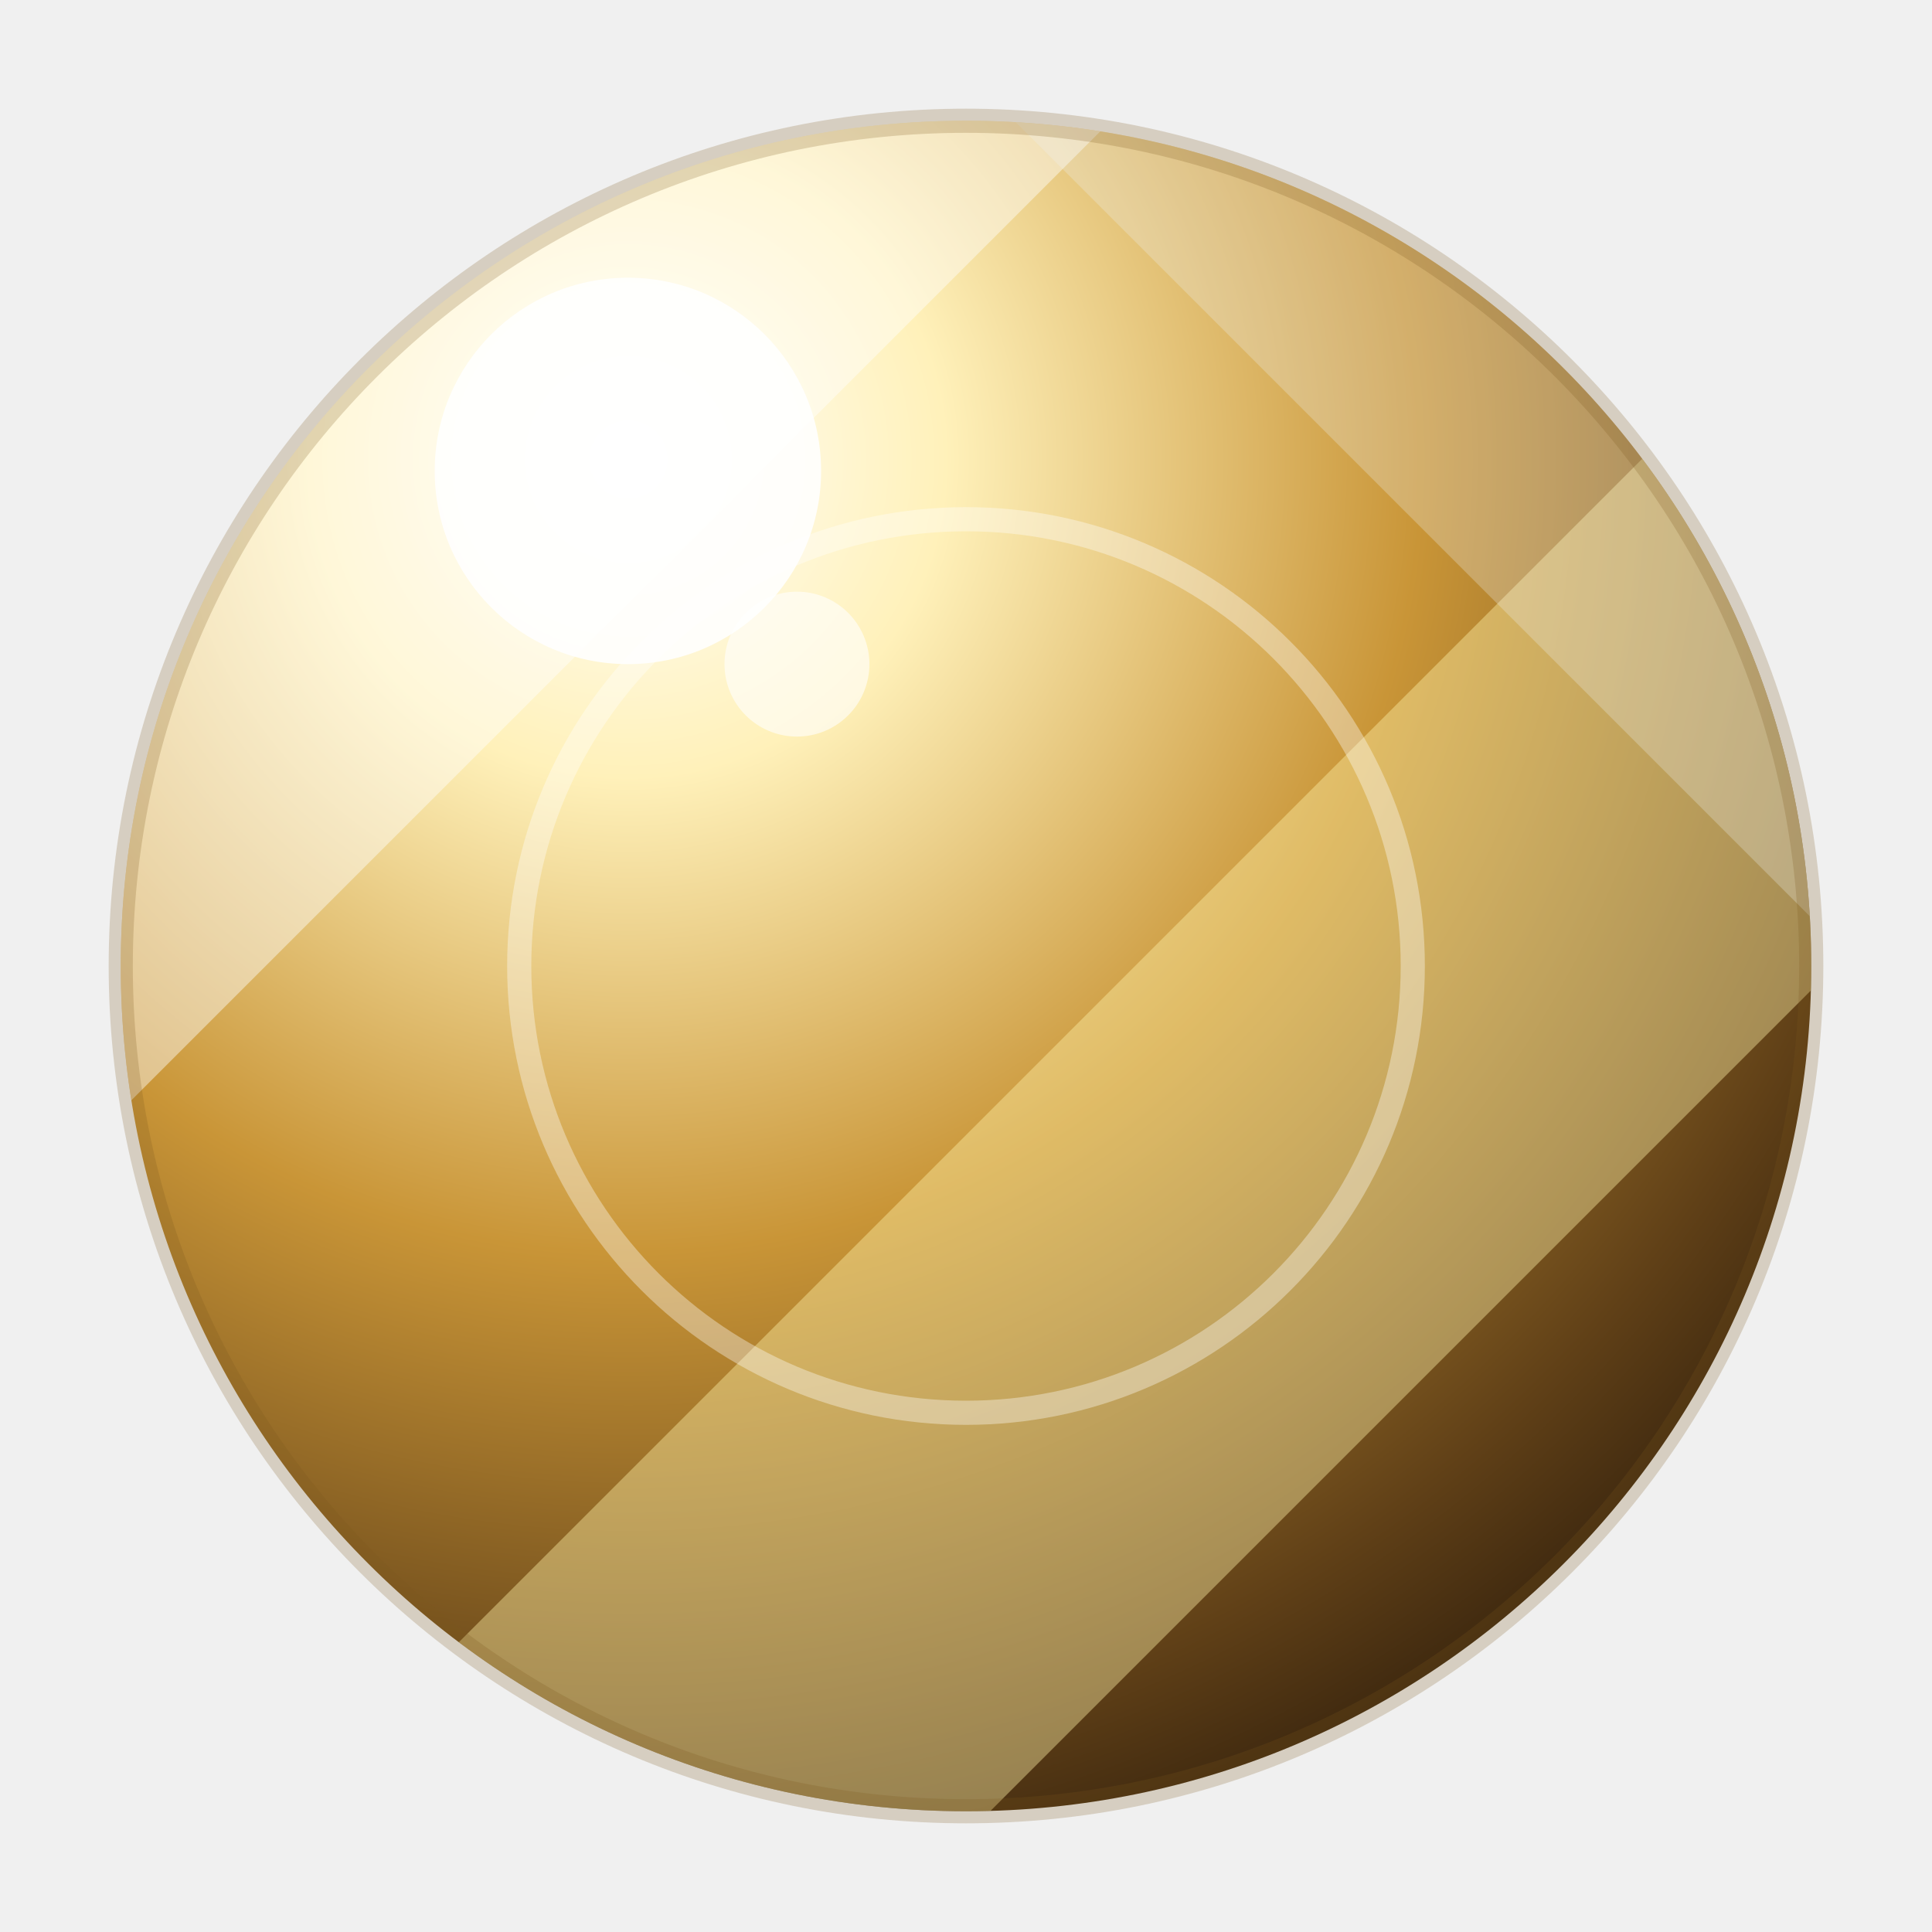
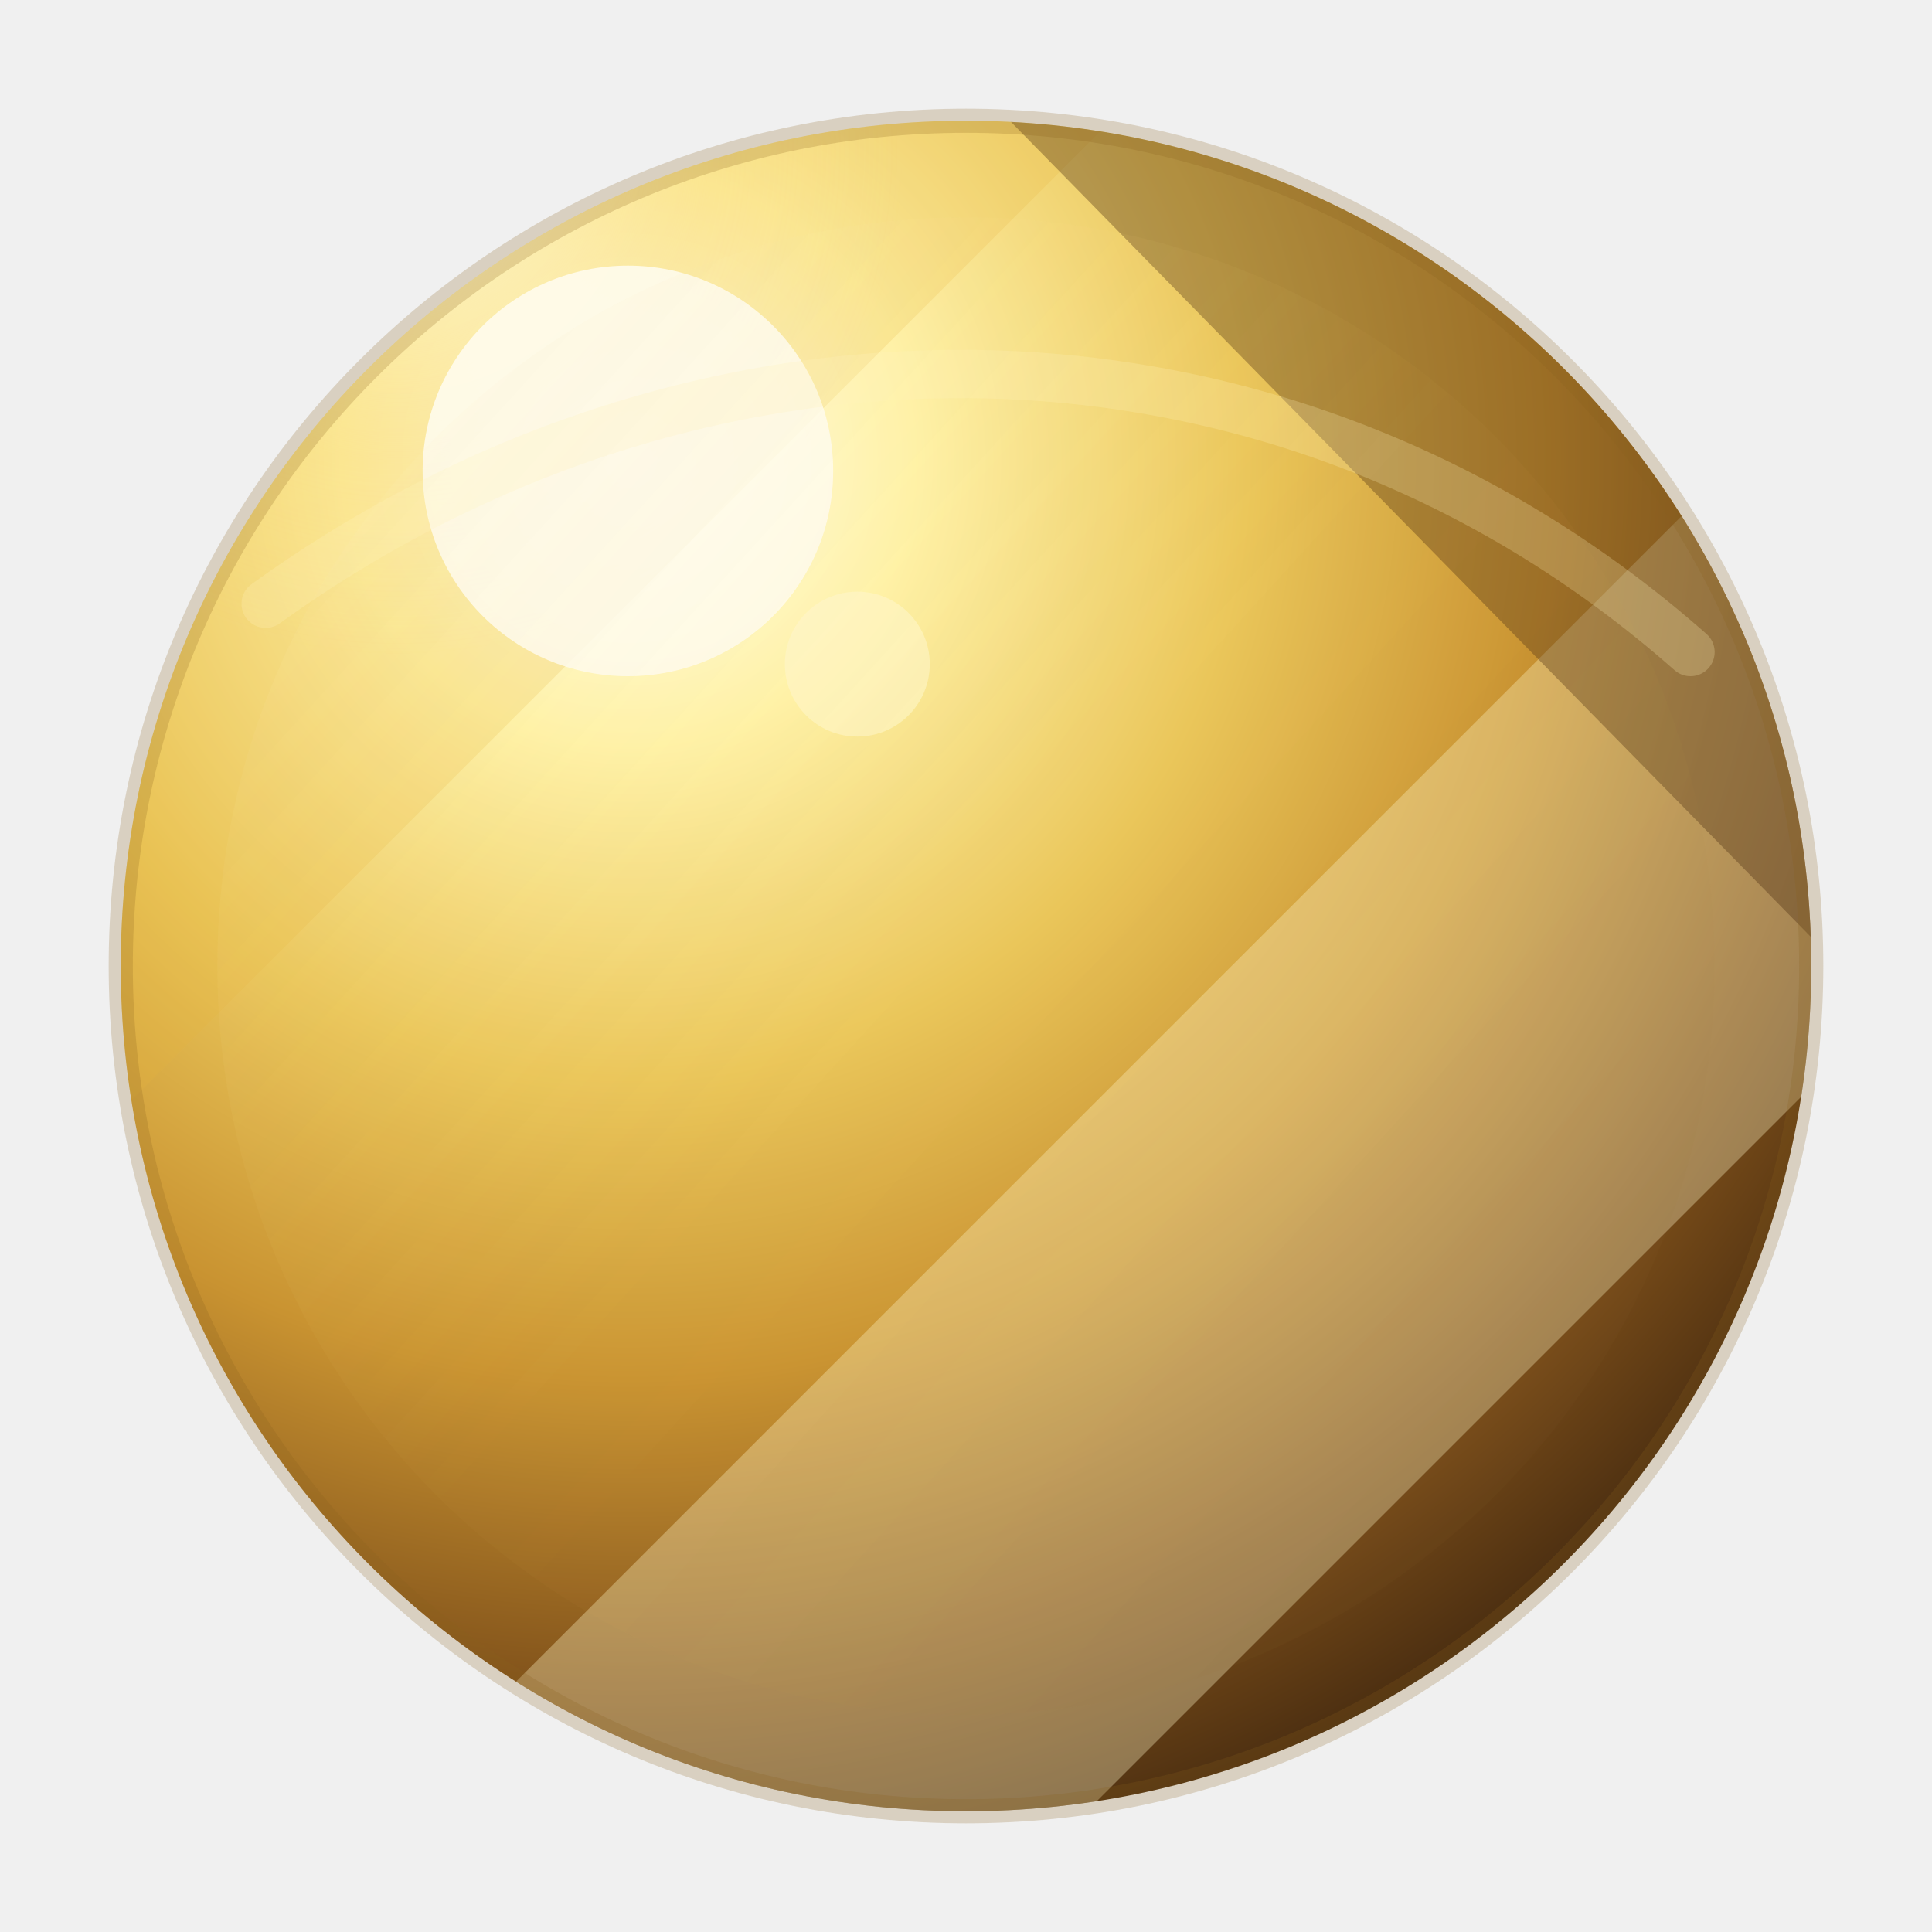
<svg xmlns="http://www.w3.org/2000/svg" viewBox="0 0 160 160">
  <defs>
-     <radialGradient id="g" cx="30%" cy="20%" r="94%">
-       <stop offset="0" stop-color="#ffffff" />
-       <stop offset="0.2" stop-color="#fff1ba" />
-       <stop offset="0.5" stop-color="#c99537" />
-       <stop offset="0.82" stop-color="#604017" />
-       <stop offset="1" stop-color="#241609" />
+     <radialGradient id="base" cx="30%" cy="20%" r="94%">
+       <stop offset="0" stop-color="#fffef2" />
+       <stop offset="0.18" stop-color="#fff2a8" />
+       <stop offset="0.39" stop-color="#eac65a" />
+       <stop offset="0.58" stop-color="#c99331" />
+       <stop offset="0.78" stop-color="#80511a" />
+       <stop offset="1" stop-color="#2b190b" />
    </radialGradient>
-     <clipPath id="c">
+     <radialGradient id="flare" cx="30%" cy="22%" r="44%">
+       <stop offset="0" stop-color="#ffffff" stop-opacity=".94" />
+       <stop offset=".26" stop-color="#fff8cf" stop-opacity=".52" />
+       <stop offset=".62" stop-color="#ffe68b" stop-opacity=".16" />
+       <stop offset="1" stop-color="#ffe68b" stop-opacity="0" />
+     </radialGradient>
+     <linearGradient id="glass" x1="12" y1="18" x2="148" y2="142" gradientUnits="userSpaceOnUse">
+       <stop offset="0" stop-color="#fffbea" stop-opacity=".58" />
+       <stop offset=".48" stop-color="#f4cf63" stop-opacity=".16" />
+       <stop offset="1" stop-color="#5f3912" stop-opacity=".38" />
+     </linearGradient>
+     <clipPath id="clip">
      <circle cx="80" cy="80" r="70" />
    </clipPath>
  </defs>
-   <circle cx="80" cy="80" r="70" fill="url(#g)" />
-   <g clip-path="url(#c)">
-     <path d="M14 160 160 14v58L72 160z" fill="#fff1a7" opacity=".42" />
-     <path d="M-10 58 58 -10h54L-10 112z" fill="#ffffff" opacity=".44" />
-     <path d="M98 -10 170 62v34L64 -10z" fill="#eef0ef" opacity=".28" />
+   <circle cx="80" cy="80" r="70" fill="url(#base)" />
+   <g clip-path="url(#clip)">
+     <path d="M14 168 168 14v58L72 168z" fill="#fff7c8" opacity=".34" />
+     <path d="M-10 58 58 -10h54L-10 112z" fill="#e6b33d" opacity=".2" />
+     <path d="M98 -10 170 62v36L64 -10z" fill="#4a2b10" opacity=".36" />
+     <circle cx="52" cy="39" r="48" fill="url(#flare)" />
+     <circle cx="52" cy="39" r="17" fill="#fffdf2" opacity=".84" />
+     <circle cx="71" cy="55" r="6" fill="#fff8d0" opacity=".54" />
+     <path d="M22 50c36-26 84-26 118 4" fill="none" stroke="#fff4bd" stroke-opacity=".24" stroke-width="4" stroke-linecap="round" />
+     <circle cx="80" cy="80" r="62" fill="url(#glass)" opacity=".18" />
  </g>
-   <circle cx="52" cy="39" r="16" fill="#fff" opacity=".88" />
-   <circle cx="66" cy="55" r="6" fill="#fff" opacity=".6" />
-   <circle cx="80" cy="80" r="37" fill="none" stroke="#fff" stroke-opacity=".36" stroke-width="2" />
-   <circle cx="80" cy="80" r="70" fill="none" stroke="#7b571d" stroke-opacity=".22" stroke-width="2" />
+   <circle cx="80" cy="80" r="70" fill="none" stroke="#8a601f" stroke-opacity=".22" stroke-width="2" />
</svg>
